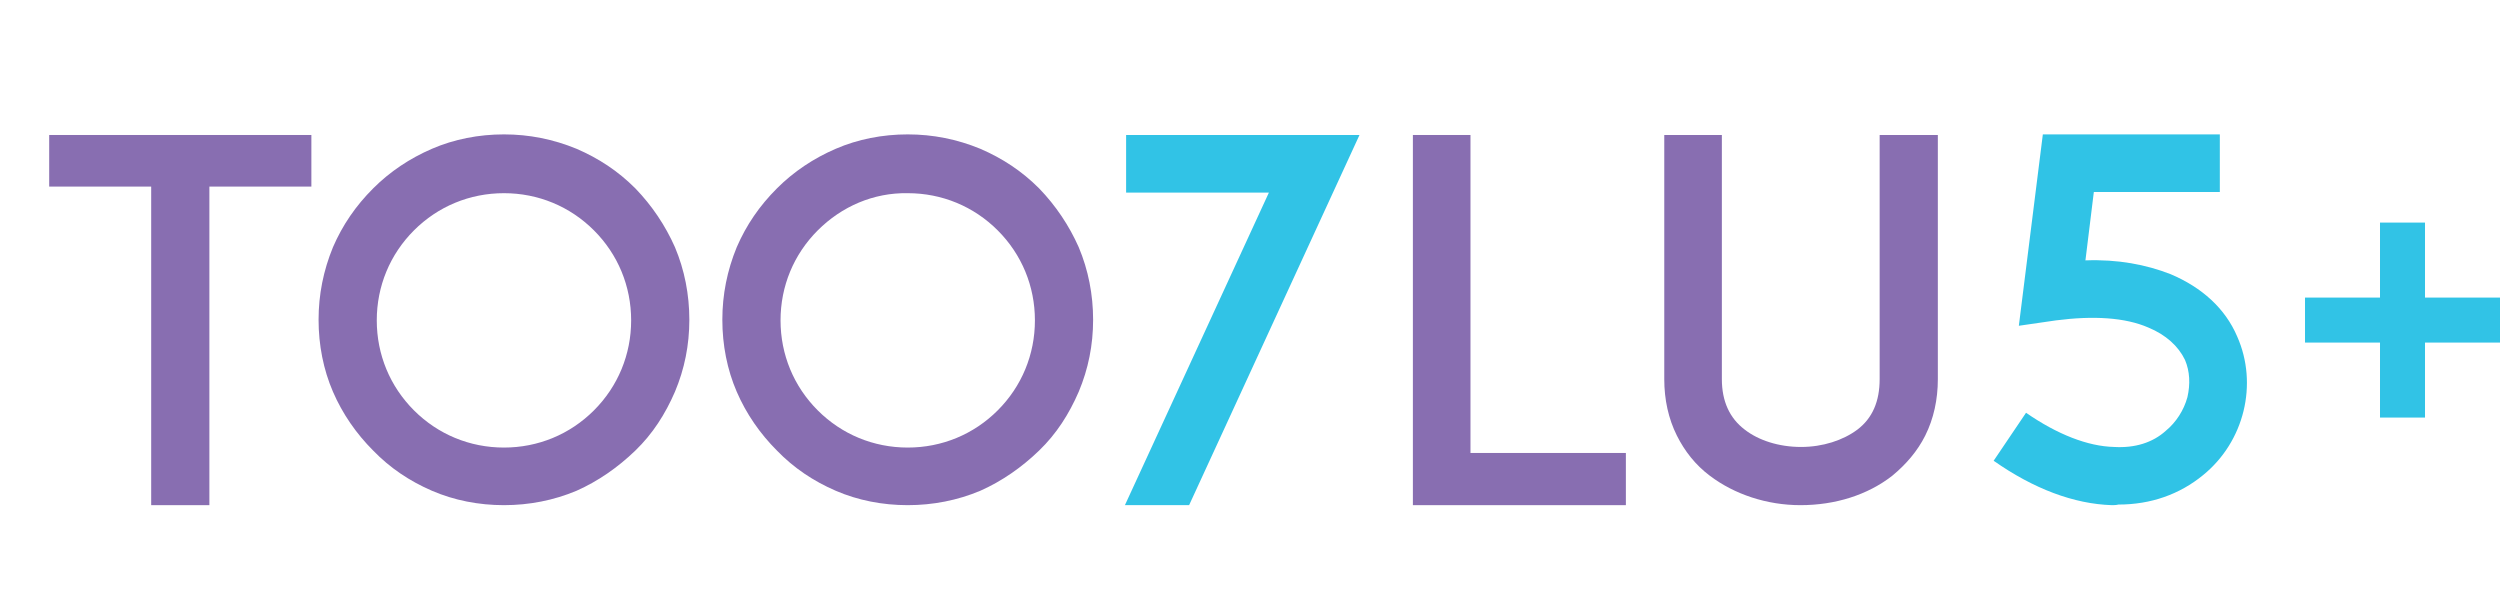
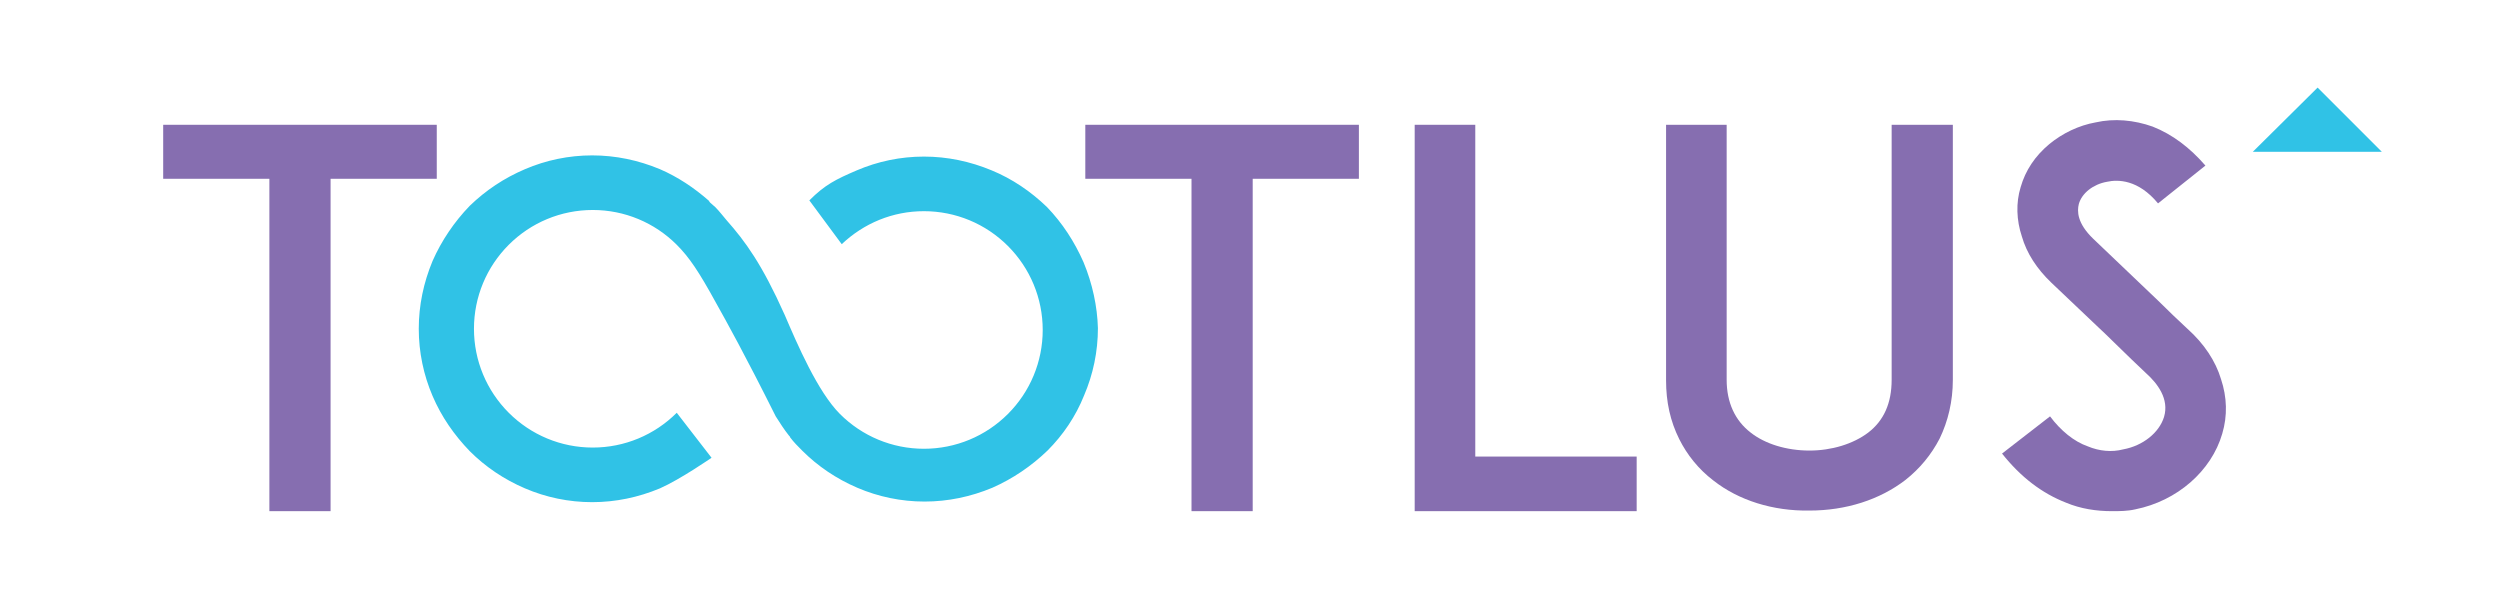
- <svg xmlns="http://www.w3.org/2000/svg" version="1.1" id="Layer_1" x="0px" y="0px" viewBox="0 0 416.7 99.1" style="enable-background:new 0 0 416.7 99.1;" xml:space="preserve">
+ <svg xmlns="http://www.w3.org/2000/svg" version="1.1" id="Layer_2" x="0px" y="0px" viewBox="0 0 416.7 99.1" style="enable-background:new 0 0 416.7 99.1;" xml:space="preserve">
  <style type="text/css">
- 	.st0{fill:#886EB1;}
- 	.st1{fill:#31C3E6;}
- 	.st2{fill:#30C3E6;}
+ 	.st0{fill:#866EB0;}
+ 	.st1{fill:#30C2E6;}
</style>
-   <path class="st0" d="M51.9,31.1h-17v53.1h-9.7V31.1h-17v-8.6h43.7V31.1z" />
-   <path class="st0" d="M72,81.8c-3.7-1.6-7-3.8-9.8-6.7c-2.8-2.8-5.1-6.1-6.7-9.8c-1.6-3.7-2.4-7.8-2.4-12c0-4.2,0.8-8.2,2.4-12.1  c1.6-3.7,3.8-6.9,6.7-9.8c2.8-2.8,6.1-5,9.8-6.6c3.7-1.6,7.8-2.4,12-2.4c4.2,0,8.2,0.8,12.1,2.4c3.7,1.6,6.9,3.7,9.8,6.6  c2.8,2.9,5,6.2,6.6,9.8c1.6,3.8,2.4,7.9,2.4,12.1c0,4.2-0.8,8.2-2.4,12c-1.6,3.7-3.7,7-6.6,9.8c-2.9,2.8-6.2,5.1-9.8,6.7  c-3.8,1.6-7.9,2.4-12.1,2.4C79.8,84.2,75.7,83.4,72,81.8z M69,38.4c-4,4-6.2,9.3-6.2,15s2.2,11,6.2,15c4,4,9.3,6.2,15,6.2  s11-2.2,15-6.2c4-4,6.2-9.3,6.2-15s-2.2-11-6.2-15c-4-4-9.3-6.2-15-6.2S73,34.4,69,38.4z" />
-   <path class="st0" d="M139.3,81.8c-3.7-1.6-7-3.8-9.8-6.7c-2.8-2.8-5.1-6.1-6.7-9.8c-1.6-3.7-2.4-7.8-2.4-12c0-4.2,0.8-8.2,2.4-12.1  c1.6-3.7,3.8-6.9,6.7-9.8c2.8-2.8,6.1-5,9.8-6.6c3.7-1.6,7.8-2.4,12-2.4c4.2,0,8.2,0.8,12.1,2.4c3.7,1.6,6.9,3.7,9.8,6.6  c2.8,2.9,5,6.2,6.6,9.8c1.6,3.8,2.4,7.9,2.4,12.1c0,4.2-0.8,8.2-2.4,12c-1.6,3.7-3.7,7-6.6,9.8c-2.9,2.8-6.2,5.1-9.8,6.7  c-3.8,1.6-7.9,2.4-12.1,2.4C147.1,84.2,143,83.4,139.3,81.8z M136.3,38.4c-4,4-6.2,9.3-6.2,15s2.2,11,6.2,15c4,4,9.3,6.2,15,6.2  c5.7,0,11-2.2,15-6.2c4-4,6.2-9.3,6.2-15s-2.2-11-6.2-15c-4-4-9.3-6.2-15-6.2C145.6,32.1,140.3,34.4,136.3,38.4z" />
-   <path class="st1" d="M187.5,84.2l24-52.1h-23.8v-9.6h38.9l-28.4,61.7H187.5z" />
-   <path class="st0" d="M271,84.2h-25.9h-9.6V22.5h9.6v53H271V84.2z" />
-   <path class="st0" d="M285,79.3c-2.4-1.8-4.2-4.1-5.5-6.7c-1.4-2.8-2.1-6-2.1-9.4V22.5h9.6v40.7c0,3.7,1.3,6.5,3.8,8.4  c2.3,1.8,5.7,2.9,9.4,2.9c3.6,0,7-1.1,9.4-2.9c2.5-1.9,3.7-4.7,3.7-8.4V22.5h9.7v40.7c0,3.4-0.7,6.6-2.1,9.4  c-1.3,2.6-3.2,4.8-5.5,6.7c-4.1,3.2-9.5,4.9-15.3,4.9C294.5,84.2,289.1,82.4,285,79.3z" />
-   <path class="st2" d="M352,84.2c-6.3-0.2-13-2.7-19.7-7.4l5.4-8c5.2,3.6,10.3,5.6,14.7,5.7c3.4,0.2,6.4-0.7,8.6-2.7  c1.7-1.4,3-3.4,3.6-5.6c0.5-2.2,0.4-4.3-0.4-6.2c-1.1-2.3-3.2-4.2-6.1-5.4c-3.9-1.7-9.2-2-15.4-1.2l-6.2,0.9l4-31.9H370v9.6h-21  l-1.4,11.4c5.4-0.2,10.1,0.7,14.2,2.3c5.2,2.2,9.1,5.7,11.1,10.4c3.5,7.9,1.2,17.5-5.7,23.1c-3.9,3.2-8.7,4.9-14.1,4.9  C352.7,84.2,352.3,84.2,352,84.2z" />
-   <g>
-     <rect x="396.7" y="37.1" class="st1" width="7.5" height="32.5" />
-     <rect x="384.2" y="49.6" class="st1" width="32.5" height="7.5" />
-   </g>
+   <path class="st0" d="M72.8,29.8H55.1v55.4H44.9V29.8H27.2v-9h45.6V29.8z" />
+   <path class="st0" d="M226.5,29.8h-17.7v55.4h-10.2V29.8h-17.7v-9h45.6V29.8z" />
+   <path class="st0" d="M272.8,85.2h-27h-10V20.8h10.1v55.3h26.9V85.2z" />
+   <path class="st0" d="M285.6,80.1c-2.5-1.9-4.4-4.3-5.7-6.9c-1.5-3-2.2-6.2-2.2-9.8V20.8h10.1v42.5c0,3.8,1.4,6.8,4,8.8  c2.4,1.9,6,3,9.8,3c3.7,0,7.3-1.1,9.8-3c2.6-2,3.9-4.9,3.9-8.8V20.8h10.2v42.5c0,3.6-0.8,6.9-2.2,9.8c-1.4,2.7-3.3,5-5.7,6.9  c-4.3,3.3-9.9,5.1-16,5.1C295.5,85.2,289.8,83.4,285.6,80.1z" />
+   <path class="st0" d="M370.4,72.3c-1.8,6.2-7.5,11.2-14.5,12.6c-1.3,0.3-2.6,0.3-3.9,0.3c-2.6,0-5.2-0.4-7.6-1.4  c-4.1-1.6-7.6-4.3-10.7-8.2l8-6.2c1.8,2.4,4,4.2,6.3,5c1.9,0.8,4,1,5.9,0.5c3.3-0.6,6-2.8,6.8-5.4c0.9-3-1.1-5.6-3-7.3  c-2.9-2.7-7.5-7.3-7.9-7.6l-7.9-7.5c-2.4-2.3-4.1-4.9-4.9-7.7c-0.9-2.7-1-5.6-0.2-8.2c0.8-2.8,2.4-5.2,4.8-7.2  c2.2-1.8,4.9-3.1,7.7-3.6c3.1-0.7,6.4-0.4,9.5,0.7c3.3,1.3,6.2,3.5,8.8,6.5l-7.9,6.3c-3.3-4-6.7-4-8.5-3.6c-2.3,0.4-4.2,1.9-4.7,3.7  c-0.3,1.2-0.3,3.2,2.4,5.8l10.8,10.3c1.6,1.6,3.5,3.4,4.9,4.7c2.8,2.5,4.7,5.4,5.6,8.4C371.2,66.2,371.3,69.3,370.4,72.3z" />
+   <path class="st1" d="M180.6,43.7c-1.5-3.4-3.5-6.5-6.1-9.2c-2.7-2.6-5.8-4.7-9.2-6.1c-3.6-1.5-7.4-2.3-11.3-2.3  c-3.9,0-7.7,0.8-11.2,2.3c-3.5,1.5-5.3,2.4-7.9,5l5.4,7.3c3.7-3.5,8.5-5.5,13.7-5.5c5.3,0,10.3,2.1,14,5.8c3.7,3.7,5.8,8.7,5.8,14  s-2.1,10.3-5.8,14c-3.7,3.7-8.7,5.8-14,5.8c-5.3,0-10.3-2.1-14-5.8c-3.7-3.7-7.1-11.6-9.2-16.5c-3.8-8.5-6.6-12.3-9.7-15.8  c-0.6-0.7-1.2-1.5-1.9-2.2c-0.2-0.2-0.5-0.4-0.8-0.7c-0.1-0.1-0.2-0.2-0.2-0.3l0,0c-2.5-2.2-5.2-4-8.2-5.3  c-3.6-1.5-7.4-2.3-11.3-2.3c-3.9,0-7.7,0.8-11.2,2.3c-3.5,1.5-6.5,3.5-9.2,6.1c-2.6,2.7-4.7,5.8-6.2,9.2c-1.5,3.6-2.3,7.4-2.3,11.3  c0,3.9,0.8,7.7,2.3,11.2c1.5,3.5,3.6,6.5,6.2,9.2c2.6,2.6,5.7,4.7,9.2,6.2c3.5,1.5,7.3,2.3,11.2,2.3c3.9,0,7.7-0.8,11.3-2.3  c3.4-1.5,8.6-5.1,8.6-5.1l-5.8-7.5c-3.7,3.7-8.7,5.8-14,5.8s-10.3-2.1-14-5.8c-3.7-3.7-5.8-8.7-5.8-14s2.1-10.3,5.8-14  c3.7-3.7,8.7-5.8,14-5.8s10.3,2.1,14,5.8c2.1,2.1,3.7,4.5,6.5,9.6c1.9,3.4,4.8,8.6,10,19c0.7,1.1,1.4,2.2,2.2,3.2  c0.1,0.1,0.2,0.2,0.2,0.3l0,0c0.6,0.8,1.3,1.5,2,2.2c2.6,2.6,5.7,4.7,9.2,6.2c3.5,1.5,7.3,2.3,11.2,2.3c3.9,0,7.7-0.8,11.3-2.3  c3.4-1.5,6.5-3.6,9.2-6.2c2.6-2.6,4.7-5.7,6.1-9.2c1.5-3.5,2.3-7.3,2.3-11.2C182.9,51.1,182.1,47.3,180.6,43.7z" />
+   <polygon class="st1" points="397,25.3 375.5,25.3 386.3,14.6 " />
</svg>
